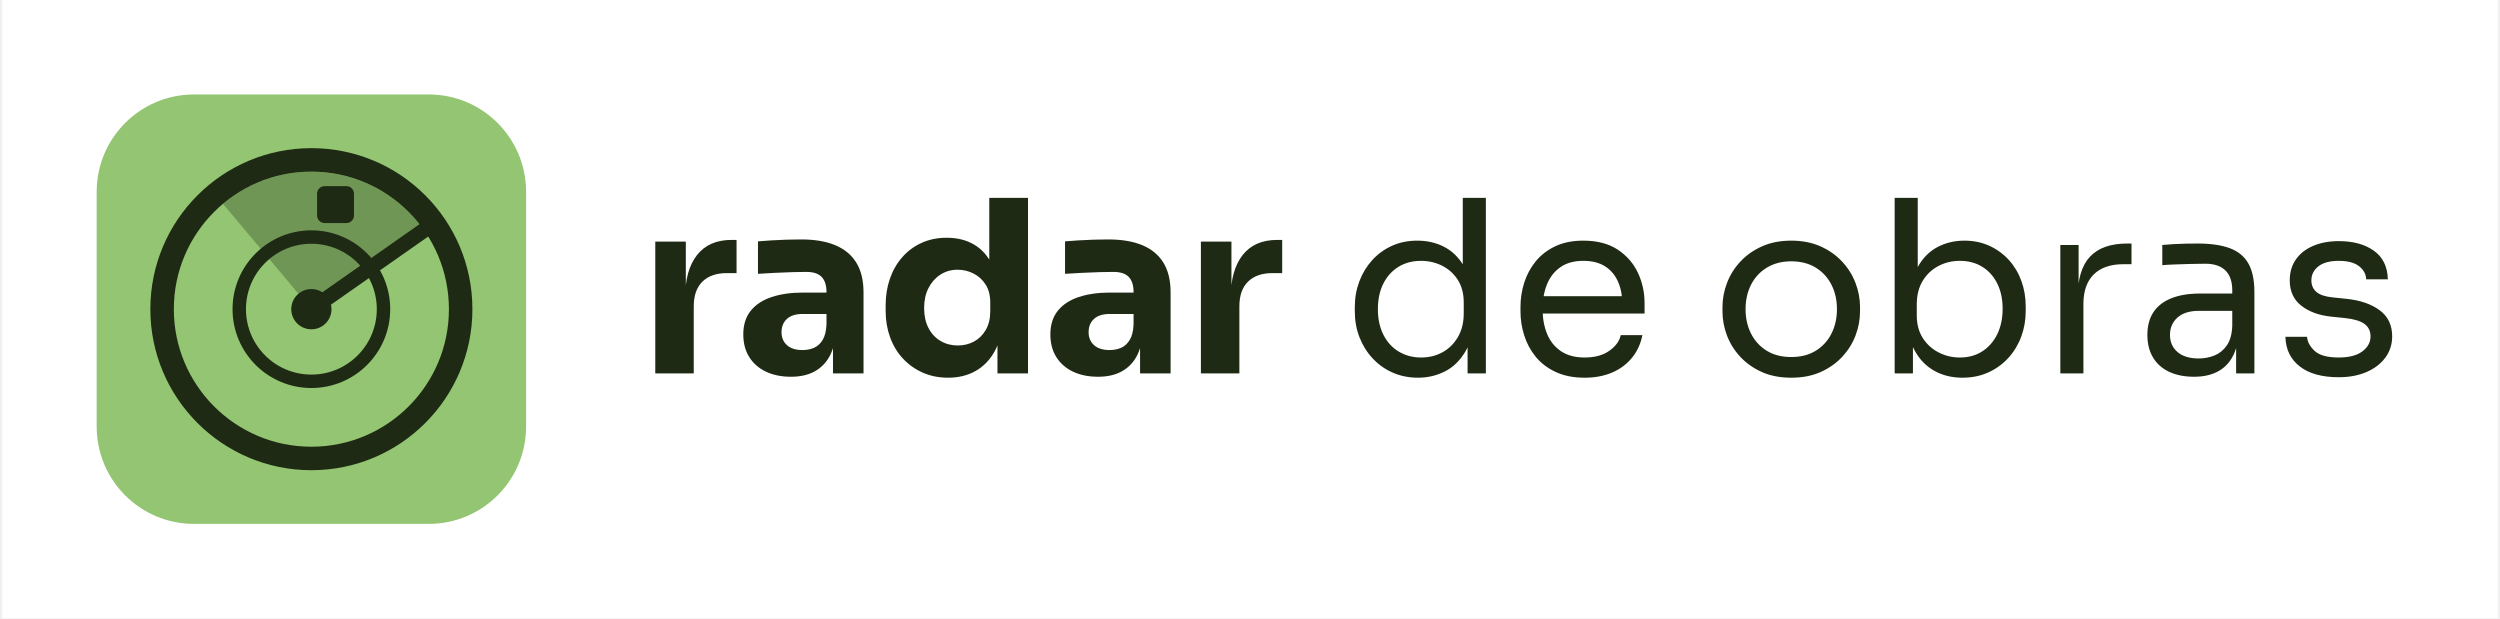
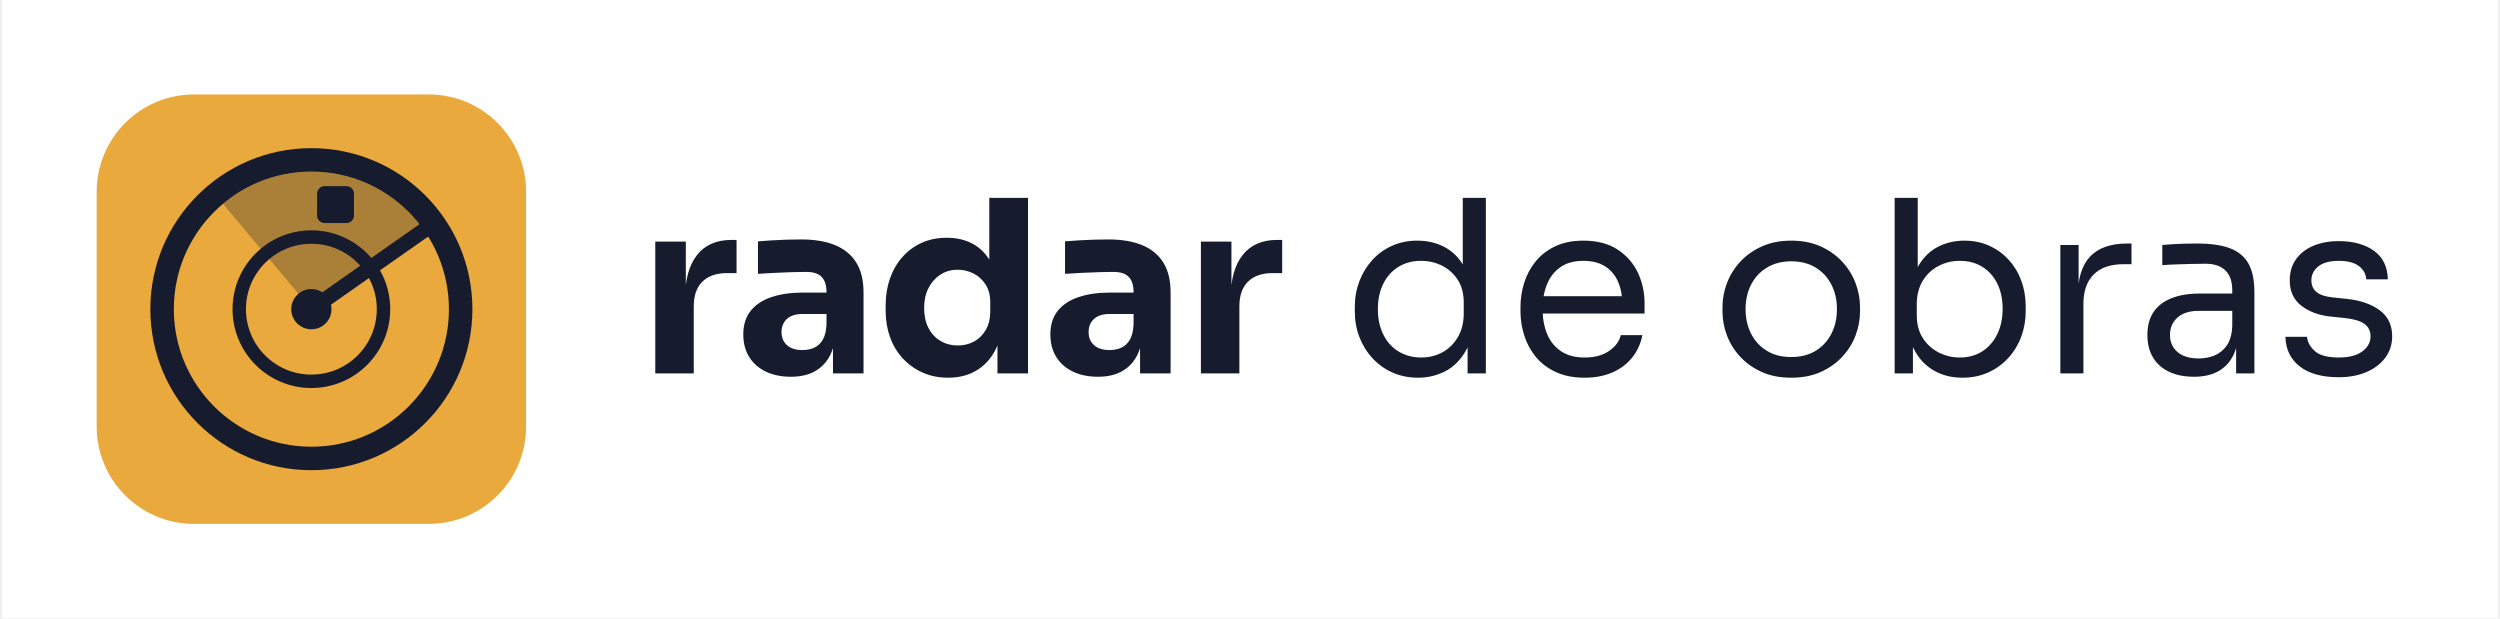
<svg xmlns="http://www.w3.org/2000/svg" viewBox="0 0 743.9 184.3" width="744" height="184" role="img" aria-label="Radar de Obras">
  <rect width="743.9" height="184.3" fill="#FFFFFF" />
  <g transform="translate(28.16 28.16) scale(0.25)">
-     <rect width="512" height="512" rx="116" fill="#93C572" />
-     <path d="M 256 256 L 150.6 130.4 A 164.0 164.0 0 0 1 390.3 161.9 Z" fill="#1E2A14" fill-opacity="0.3" />
-     <circle cx="256" cy="256" r="86" fill="none" stroke="#1E2A14" stroke-width="16" />
-     <circle cx="256" cy="256" r="178" fill="none" stroke="#1E2A14" stroke-width="28" />
-     <path d="M 256 256 L 390.3 161.9" stroke="#1E2A14" stroke-width="18" stroke-linecap="round" />
-     <circle cx="256" cy="256" r="24" fill="#1E2A14" />
-     <rect x="262.8" y="109.3" width="44" height="44" rx="9" fill="#1E2A14" />
+     <rect width="512" height="512" rx="116" fill="#E9A93C" />
+     <path d="M 256 256 L 150.6 130.4 A 164.0 164.0 0 0 1 390.3 161.9 Z" fill="#161C2D" fill-opacity="0.3" />
+     <circle cx="256" cy="256" r="86" fill="none" stroke="#161C2D" stroke-width="16" />
+     <circle cx="256" cy="256" r="178" fill="none" stroke="#161C2D" stroke-width="28" />
+     <path d="M 256 256 L 390.3 161.9" stroke="#161C2D" stroke-width="18" stroke-linecap="round" />
+     <circle cx="256" cy="256" r="24" fill="#161C2D" />
+     <rect x="262.8" y="109.3" width="44" height="44" rx="9" fill="#161C2D" />
  </g>
-   <path d="M194.673 111.299V72.018H203.776V88.863H203.561Q203.561 80.548 207.109 76.032Q210.657 71.516 217.395 71.516H218.9V81.408H216.033Q211.302 81.408 208.722 83.953Q206.141 86.497 206.141 91.3V111.299Z M247.644 111.299V99.686H245.709V87.071Q245.709 84.06 244.275 82.555Q242.842 81.05 239.688 81.05Q238.111 81.05 235.53 81.121Q232.95 81.193 230.226 81.336Q227.502 81.48 225.28 81.623V71.946Q226.929 71.803 229.151 71.66Q231.373 71.516 233.738 71.444Q236.104 71.373 238.182 71.373Q244.204 71.373 248.325 73.093Q252.447 74.813 254.597 78.29Q256.748 81.766 256.748 87.214V111.299ZM235.1 112.302Q230.871 112.302 227.681 110.797Q224.492 109.292 222.7 106.46Q220.908 103.629 220.908 99.686Q220.908 95.386 223.13 92.626Q225.352 89.866 229.366 88.54Q233.38 87.214 238.612 87.214H246.999V93.594H238.541Q235.53 93.594 233.917 95.063Q232.305 96.532 232.305 99.041Q232.305 101.407 233.917 102.876Q235.53 104.346 238.541 104.346Q240.476 104.346 242.017 103.665Q243.558 102.984 244.562 101.335Q245.565 99.686 245.709 96.748L248.433 99.615Q248.074 103.7 246.461 106.496Q244.849 109.292 242.017 110.797Q239.186 112.302 235.1 112.302Z M281.979 112.589Q277.821 112.589 274.417 111.084Q271.012 109.578 268.503 106.89Q265.994 104.202 264.668 100.547Q263.342 96.891 263.342 92.662V91.013Q263.342 86.784 264.596 83.128Q265.851 79.473 268.252 76.713Q270.653 73.953 274.022 72.412Q277.391 70.871 281.549 70.871Q286.28 70.871 289.72 72.914Q293.161 74.957 295.096 78.935Q297.032 82.913 297.247 88.719L294.236 85.924V58.972H305.777V111.299H296.673V95.027H298.25Q298.035 100.618 295.921 104.561Q293.806 108.503 290.222 110.546Q286.638 112.589 281.979 112.589ZM284.846 102.984Q287.498 102.984 289.684 101.801Q291.871 100.618 293.197 98.324Q294.523 96.031 294.523 92.805V90.153Q294.523 86.999 293.161 84.849Q291.799 82.698 289.577 81.551Q287.355 80.404 284.774 80.404Q281.907 80.404 279.649 81.874Q277.391 83.343 276.101 85.888Q274.811 88.433 274.811 91.802Q274.811 95.242 276.101 97.751Q277.391 100.26 279.685 101.622Q281.979 102.984 284.846 102.984Z M339.18 111.299V99.686H337.244V87.071Q337.244 84.06 335.811 82.555Q334.377 81.05 331.223 81.05Q329.646 81.05 327.066 81.121Q324.485 81.193 321.761 81.336Q319.037 81.48 316.815 81.623V71.946Q318.464 71.803 320.686 71.66Q322.908 71.516 325.274 71.444Q327.639 71.373 329.718 71.373Q335.739 71.373 339.86 73.093Q343.982 74.813 346.132 78.29Q348.283 81.766 348.283 87.214V111.299ZM326.636 112.302Q322.406 112.302 319.217 110.797Q316.027 109.292 314.235 106.46Q312.443 103.629 312.443 99.686Q312.443 95.386 314.665 92.626Q316.887 89.866 320.901 88.54Q324.915 87.214 330.148 87.214H338.534V93.594H330.076Q327.066 93.594 325.453 95.063Q323.84 96.532 323.84 99.041Q323.84 101.407 325.453 102.876Q327.066 104.346 330.076 104.346Q332.012 104.346 333.553 103.665Q335.094 102.984 336.097 101.335Q337.101 99.686 337.244 96.748L339.968 99.615Q339.61 103.7 337.997 106.496Q336.384 109.292 333.553 110.797Q330.721 112.302 326.636 112.302Z M357.315 111.299V72.018H366.418V88.863H366.203Q366.203 80.548 369.751 76.032Q373.299 71.516 380.037 71.516H381.542V81.408H378.675Q373.944 81.408 371.364 83.953Q368.783 86.497 368.783 91.3V111.299Z" fill="#1E2A14" />
-   <path d="M422.042 112.589Q417.956 112.589 414.515 111.084Q411.075 109.578 408.53 106.854Q405.985 104.131 404.588 100.547Q403.19 96.963 403.19 92.805V91.515Q403.19 87.429 404.552 83.845Q405.914 80.261 408.387 77.537Q410.86 74.813 414.264 73.272Q417.669 71.731 421.827 71.731Q426.199 71.731 429.783 73.559Q433.367 75.387 435.661 79.258Q437.955 83.128 438.241 89.293L435.374 84.705V58.972H442.255V111.299H436.808V94.31H438.815Q438.528 100.833 436.091 104.883Q433.654 108.933 429.962 110.761Q426.271 112.589 422.042 112.589ZM422.973 106.568Q426.486 106.568 429.353 104.991Q432.22 103.414 433.94 100.439Q435.661 97.464 435.661 93.45V90.153Q435.661 86.211 433.905 83.451Q432.148 80.691 429.245 79.222Q426.342 77.752 422.902 77.752Q419.103 77.752 416.2 79.544Q413.297 81.336 411.684 84.562Q410.071 87.788 410.071 92.16Q410.071 96.532 411.72 99.794Q413.368 103.055 416.307 104.812Q419.246 106.568 422.973 106.568Z M471.716 112.589Q466.698 112.589 463.043 110.868Q459.387 109.148 457.093 106.317Q454.799 103.485 453.688 99.973Q452.577 96.461 452.577 92.805V91.515Q452.577 87.788 453.688 84.275Q454.799 80.763 457.093 77.932Q459.387 75.1 462.935 73.416Q466.483 71.731 471.286 71.731Q477.522 71.731 481.572 74.419Q485.622 77.107 487.593 81.336Q489.564 85.565 489.564 90.368V93.45H455.588V88.289H484.547L482.97 91.085Q482.97 86.999 481.679 84.024Q480.389 81.05 477.809 79.401Q475.228 77.752 471.286 77.752Q467.2 77.752 464.512 79.616Q461.824 81.48 460.498 84.705Q459.172 87.931 459.172 92.16Q459.172 96.246 460.498 99.507Q461.824 102.769 464.62 104.668Q467.415 106.568 471.716 106.568Q476.232 106.568 479.063 104.561Q481.894 102.554 482.468 99.901H488.919Q488.131 103.844 485.765 106.711Q483.4 109.578 479.816 111.084Q476.232 112.589 471.716 112.589Z M533.289 112.589Q528.271 112.589 524.472 110.868Q520.673 109.148 518.057 106.317Q515.441 103.485 514.115 99.973Q512.788 96.461 512.788 92.805V91.515Q512.788 87.859 514.15 84.311Q515.512 80.763 518.164 77.932Q520.817 75.1 524.616 73.416Q528.415 71.731 533.289 71.731Q538.163 71.731 541.962 73.416Q545.761 75.1 548.413 77.932Q551.066 80.763 552.428 84.311Q553.789 87.859 553.789 91.515V92.805Q553.789 96.461 552.463 99.973Q551.137 103.485 548.521 106.317Q545.905 109.148 542.106 110.868Q538.307 112.589 533.289 112.589ZM533.289 106.424Q537.59 106.424 540.636 104.525Q543.683 102.625 545.295 99.4Q546.908 96.174 546.908 92.16Q546.908 88.074 545.26 84.849Q543.611 81.623 540.564 79.759Q537.518 77.896 533.289 77.896Q529.132 77.896 526.049 79.759Q522.967 81.623 521.318 84.849Q519.67 88.074 519.67 92.16Q519.67 96.174 521.283 99.4Q522.895 102.625 525.942 104.525Q528.988 106.424 533.289 106.424Z M584.325 112.589Q579.594 112.589 575.903 110.51Q572.211 108.431 570.061 104.453Q567.91 100.475 567.695 94.884H569.559V111.299H564.111V58.972H570.993V84.419L568.556 89.651Q568.842 83.415 571.064 79.473Q573.286 75.53 576.906 73.631Q580.526 71.731 584.899 71.731Q588.984 71.731 592.353 73.272Q595.722 74.813 598.159 77.501Q600.596 80.189 601.887 83.738Q603.177 87.286 603.177 91.372V92.662Q603.177 96.748 601.851 100.332Q600.525 103.916 598.016 106.675Q595.507 109.435 592.031 111.012Q588.554 112.589 584.325 112.589ZM583.537 106.568Q587.407 106.568 590.275 104.704Q593.142 102.84 594.719 99.579Q596.296 96.317 596.296 92.017Q596.296 87.716 594.683 84.49Q593.07 81.265 590.203 79.508Q587.336 77.752 583.537 77.752Q580.096 77.752 577.157 79.293Q574.218 80.835 572.462 83.738Q570.706 86.641 570.706 90.726V94.024Q570.706 97.966 572.498 100.762Q574.29 103.557 577.229 105.062Q580.168 106.568 583.537 106.568Z M613.499 111.299V73.021H618.947V88.791H618.66Q618.66 80.404 622.351 76.498Q626.043 72.591 633.426 72.591H634.716V78.756H632.279Q626.545 78.756 623.462 81.802Q620.38 84.849 620.38 90.583V111.299Z M665.897 111.299V99.83H664.75V86.569Q664.75 82.627 662.707 80.62Q660.664 78.612 656.722 78.612Q654.5 78.612 652.134 78.684Q649.769 78.756 647.619 78.828Q645.468 78.899 643.891 79.043V73.021Q645.468 72.878 647.224 72.771Q648.98 72.663 650.844 72.627Q652.708 72.591 654.428 72.591Q660.306 72.591 664.033 73.989Q667.761 75.387 669.553 78.541Q671.345 81.695 671.345 87.071V111.299ZM653.353 112.302Q649.052 112.302 645.934 110.833Q642.816 109.363 641.132 106.568Q639.447 103.772 639.447 99.83Q639.447 95.744 641.275 93.02Q643.103 90.296 646.615 88.899Q650.127 87.501 655.073 87.501H665.467V92.662H654.787Q650.629 92.662 648.407 94.669Q646.185 96.676 646.185 99.83Q646.185 102.984 648.407 104.919Q650.629 106.854 654.787 106.854Q657.224 106.854 659.446 105.958Q661.668 105.062 663.137 102.948Q664.607 100.833 664.75 97.106L666.614 99.83Q666.255 103.916 664.643 106.675Q663.03 109.435 660.198 110.868Q657.367 112.302 653.353 112.302Z M696.504 112.445Q688.978 112.445 684.856 109.22Q680.735 105.994 680.591 100.403H687.043Q687.186 102.625 689.3 104.596Q691.415 106.568 696.504 106.568Q701.092 106.568 703.529 104.74Q705.966 102.912 705.966 100.26Q705.966 97.894 704.174 96.568Q702.382 95.242 698.368 94.812L694.211 94.382Q688.763 93.809 685.322 91.121Q681.882 88.433 681.882 83.558Q681.882 79.903 683.745 77.286Q685.609 74.67 688.906 73.272Q692.204 71.875 696.504 71.875Q702.956 71.875 706.97 74.742Q710.984 77.609 711.127 83.272H704.676Q704.604 80.978 702.561 79.365Q700.518 77.752 696.504 77.752Q692.49 77.752 690.412 79.401Q688.333 81.05 688.333 83.558Q688.333 85.709 689.802 86.999Q691.272 88.289 694.641 88.648L698.798 89.078Q704.963 89.723 708.69 92.483Q712.417 95.242 712.417 100.26Q712.417 103.844 710.374 106.604Q708.332 109.363 704.748 110.904Q701.164 112.445 696.504 112.445Z" fill="#1E2A14" />
+   <path d="M194.673 111.299V72.018H203.776V88.863H203.561Q203.561 80.548 207.109 76.032Q210.657 71.516 217.395 71.516H218.9V81.408H216.033Q211.302 81.408 208.722 83.953Q206.141 86.497 206.141 91.3V111.299Z M247.644 111.299V99.686H245.709V87.071Q245.709 84.06 244.275 82.555Q242.842 81.05 239.688 81.05Q238.111 81.05 235.53 81.121Q232.95 81.193 230.226 81.336Q227.502 81.48 225.28 81.623V71.946Q226.929 71.803 229.151 71.66Q231.373 71.516 233.738 71.444Q236.104 71.373 238.182 71.373Q244.204 71.373 248.325 73.093Q252.447 74.813 254.597 78.29Q256.748 81.766 256.748 87.214V111.299ZM235.1 112.302Q230.871 112.302 227.681 110.797Q224.492 109.292 222.7 106.46Q220.908 103.629 220.908 99.686Q220.908 95.386 223.13 92.626Q225.352 89.866 229.366 88.54Q233.38 87.214 238.612 87.214H246.999V93.594H238.541Q235.53 93.594 233.917 95.063Q232.305 96.532 232.305 99.041Q232.305 101.407 233.917 102.876Q235.53 104.346 238.541 104.346Q240.476 104.346 242.017 103.665Q243.558 102.984 244.562 101.335Q245.565 99.686 245.709 96.748L248.433 99.615Q248.074 103.7 246.461 106.496Q244.849 109.292 242.017 110.797Q239.186 112.302 235.1 112.302Z M281.979 112.589Q277.821 112.589 274.417 111.084Q271.012 109.578 268.503 106.89Q265.994 104.202 264.668 100.547Q263.342 96.891 263.342 92.662V91.013Q263.342 86.784 264.596 83.128Q265.851 79.473 268.252 76.713Q270.653 73.953 274.022 72.412Q277.391 70.871 281.549 70.871Q286.28 70.871 289.72 72.914Q293.161 74.957 295.096 78.935Q297.032 82.913 297.247 88.719L294.236 85.924V58.972H305.777V111.299H296.673V95.027H298.25Q298.035 100.618 295.921 104.561Q293.806 108.503 290.222 110.546Q286.638 112.589 281.979 112.589ZM284.846 102.984Q287.498 102.984 289.684 101.801Q291.871 100.618 293.197 98.324Q294.523 96.031 294.523 92.805V90.153Q294.523 86.999 293.161 84.849Q291.799 82.698 289.577 81.551Q287.355 80.404 284.774 80.404Q281.907 80.404 279.649 81.874Q277.391 83.343 276.101 85.888Q274.811 88.433 274.811 91.802Q274.811 95.242 276.101 97.751Q277.391 100.26 279.685 101.622Q281.979 102.984 284.846 102.984Z M339.18 111.299V99.686H337.244V87.071Q337.244 84.06 335.811 82.555Q334.377 81.05 331.223 81.05Q329.646 81.05 327.066 81.121Q324.485 81.193 321.761 81.336Q319.037 81.48 316.815 81.623V71.946Q318.464 71.803 320.686 71.66Q322.908 71.516 325.274 71.444Q327.639 71.373 329.718 71.373Q335.739 71.373 339.86 73.093Q343.982 74.813 346.132 78.29Q348.283 81.766 348.283 87.214V111.299ZM326.636 112.302Q322.406 112.302 319.217 110.797Q316.027 109.292 314.235 106.46Q312.443 103.629 312.443 99.686Q312.443 95.386 314.665 92.626Q316.887 89.866 320.901 88.54Q324.915 87.214 330.148 87.214H338.534V93.594H330.076Q327.066 93.594 325.453 95.063Q323.84 96.532 323.84 99.041Q323.84 101.407 325.453 102.876Q327.066 104.346 330.076 104.346Q332.012 104.346 333.553 103.665Q335.094 102.984 336.097 101.335Q337.101 99.686 337.244 96.748L339.968 99.615Q339.61 103.7 337.997 106.496Q336.384 109.292 333.553 110.797Q330.721 112.302 326.636 112.302Z M357.315 111.299V72.018H366.418V88.863H366.203Q366.203 80.548 369.751 76.032Q373.299 71.516 380.037 71.516H381.542V81.408H378.675Q373.944 81.408 371.364 83.953Q368.783 86.497 368.783 91.3V111.299Z" fill="#161C2D" />
+   <path d="M422.042 112.589Q417.956 112.589 414.515 111.084Q411.075 109.578 408.53 106.854Q405.985 104.131 404.588 100.547Q403.19 96.963 403.19 92.805V91.515Q403.19 87.429 404.552 83.845Q405.914 80.261 408.387 77.537Q410.86 74.813 414.264 73.272Q417.669 71.731 421.827 71.731Q426.199 71.731 429.783 73.559Q433.367 75.387 435.661 79.258Q437.955 83.128 438.241 89.293L435.374 84.705V58.972H442.255V111.299H436.808V94.31H438.815Q438.528 100.833 436.091 104.883Q433.654 108.933 429.962 110.761Q426.271 112.589 422.042 112.589ZM422.973 106.568Q426.486 106.568 429.353 104.991Q432.22 103.414 433.94 100.439Q435.661 97.464 435.661 93.45V90.153Q435.661 86.211 433.905 83.451Q432.148 80.691 429.245 79.222Q426.342 77.752 422.902 77.752Q419.103 77.752 416.2 79.544Q413.297 81.336 411.684 84.562Q410.071 87.788 410.071 92.16Q410.071 96.532 411.72 99.794Q413.368 103.055 416.307 104.812Q419.246 106.568 422.973 106.568Z M471.716 112.589Q466.698 112.589 463.043 110.868Q459.387 109.148 457.093 106.317Q454.799 103.485 453.688 99.973Q452.577 96.461 452.577 92.805V91.515Q452.577 87.788 453.688 84.275Q454.799 80.763 457.093 77.932Q459.387 75.1 462.935 73.416Q466.483 71.731 471.286 71.731Q477.522 71.731 481.572 74.419Q485.622 77.107 487.593 81.336Q489.564 85.565 489.564 90.368V93.45H455.588V88.289H484.547L482.97 91.085Q482.97 86.999 481.679 84.024Q480.389 81.05 477.809 79.401Q475.228 77.752 471.286 77.752Q467.2 77.752 464.512 79.616Q461.824 81.48 460.498 84.705Q459.172 87.931 459.172 92.16Q459.172 96.246 460.498 99.507Q461.824 102.769 464.62 104.668Q467.415 106.568 471.716 106.568Q476.232 106.568 479.063 104.561Q481.894 102.554 482.468 99.901H488.919Q488.131 103.844 485.765 106.711Q483.4 109.578 479.816 111.084Q476.232 112.589 471.716 112.589Z M533.289 112.589Q528.271 112.589 524.472 110.868Q520.673 109.148 518.057 106.317Q515.441 103.485 514.115 99.973Q512.788 96.461 512.788 92.805V91.515Q512.788 87.859 514.15 84.311Q515.512 80.763 518.164 77.932Q520.817 75.1 524.616 73.416Q528.415 71.731 533.289 71.731Q538.163 71.731 541.962 73.416Q545.761 75.1 548.413 77.932Q551.066 80.763 552.428 84.311Q553.789 87.859 553.789 91.515V92.805Q553.789 96.461 552.463 99.973Q551.137 103.485 548.521 106.317Q545.905 109.148 542.106 110.868Q538.307 112.589 533.289 112.589ZM533.289 106.424Q537.59 106.424 540.636 104.525Q543.683 102.625 545.295 99.4Q546.908 96.174 546.908 92.16Q546.908 88.074 545.26 84.849Q543.611 81.623 540.564 79.759Q537.518 77.896 533.289 77.896Q529.132 77.896 526.049 79.759Q522.967 81.623 521.318 84.849Q519.67 88.074 519.67 92.16Q519.67 96.174 521.283 99.4Q522.895 102.625 525.942 104.525Q528.988 106.424 533.289 106.424Z M584.325 112.589Q579.594 112.589 575.903 110.51Q572.211 108.431 570.061 104.453Q567.91 100.475 567.695 94.884H569.559V111.299H564.111V58.972H570.993V84.419L568.556 89.651Q568.842 83.415 571.064 79.473Q573.286 75.53 576.906 73.631Q580.526 71.731 584.899 71.731Q588.984 71.731 592.353 73.272Q595.722 74.813 598.159 77.501Q600.596 80.189 601.887 83.738Q603.177 87.286 603.177 91.372V92.662Q603.177 96.748 601.851 100.332Q600.525 103.916 598.016 106.675Q595.507 109.435 592.031 111.012Q588.554 112.589 584.325 112.589ZM583.537 106.568Q587.407 106.568 590.275 104.704Q593.142 102.84 594.719 99.579Q596.296 96.317 596.296 92.017Q596.296 87.716 594.683 84.49Q593.07 81.265 590.203 79.508Q587.336 77.752 583.537 77.752Q580.096 77.752 577.157 79.293Q574.218 80.835 572.462 83.738Q570.706 86.641 570.706 90.726V94.024Q570.706 97.966 572.498 100.762Q574.29 103.557 577.229 105.062Q580.168 106.568 583.537 106.568Z M613.499 111.299V73.021H618.947V88.791H618.66Q618.66 80.404 622.351 76.498Q626.043 72.591 633.426 72.591H634.716V78.756H632.279Q626.545 78.756 623.462 81.802Q620.38 84.849 620.38 90.583V111.299Z M665.897 111.299V99.83H664.75V86.569Q664.75 82.627 662.707 80.62Q660.664 78.612 656.722 78.612Q654.5 78.612 652.134 78.684Q649.769 78.756 647.619 78.828Q645.468 78.899 643.891 79.043V73.021Q645.468 72.878 647.224 72.771Q648.98 72.663 650.844 72.627Q652.708 72.591 654.428 72.591Q660.306 72.591 664.033 73.989Q667.761 75.387 669.553 78.541Q671.345 81.695 671.345 87.071V111.299ZM653.353 112.302Q649.052 112.302 645.934 110.833Q642.816 109.363 641.132 106.568Q639.447 103.772 639.447 99.83Q639.447 95.744 641.275 93.02Q643.103 90.296 646.615 88.899Q650.127 87.501 655.073 87.501H665.467V92.662H654.787Q650.629 92.662 648.407 94.669Q646.185 96.676 646.185 99.83Q646.185 102.984 648.407 104.919Q650.629 106.854 654.787 106.854Q657.224 106.854 659.446 105.958Q661.668 105.062 663.137 102.948Q664.607 100.833 664.75 97.106L666.614 99.83Q666.255 103.916 664.643 106.675Q663.03 109.435 660.198 110.868Q657.367 112.302 653.353 112.302Z M696.504 112.445Q688.978 112.445 684.856 109.22Q680.735 105.994 680.591 100.403H687.043Q687.186 102.625 689.3 104.596Q691.415 106.568 696.504 106.568Q701.092 106.568 703.529 104.74Q705.966 102.912 705.966 100.26Q705.966 97.894 704.174 96.568Q702.382 95.242 698.368 94.812L694.211 94.382Q688.763 93.809 685.322 91.121Q681.882 88.433 681.882 83.558Q681.882 79.903 683.745 77.286Q685.609 74.67 688.906 73.272Q692.204 71.875 696.504 71.875Q702.956 71.875 706.97 74.742Q710.984 77.609 711.127 83.272H704.676Q704.604 80.978 702.561 79.365Q700.518 77.752 696.504 77.752Q692.49 77.752 690.412 79.401Q688.333 81.05 688.333 83.558Q688.333 85.709 689.802 86.999Q691.272 88.289 694.641 88.648L698.798 89.078Q704.963 89.723 708.69 92.483Q712.417 95.242 712.417 100.26Q712.417 103.844 710.374 106.604Q708.332 109.363 704.748 110.904Q701.164 112.445 696.504 112.445Z" fill="#161C2D" />
</svg>
